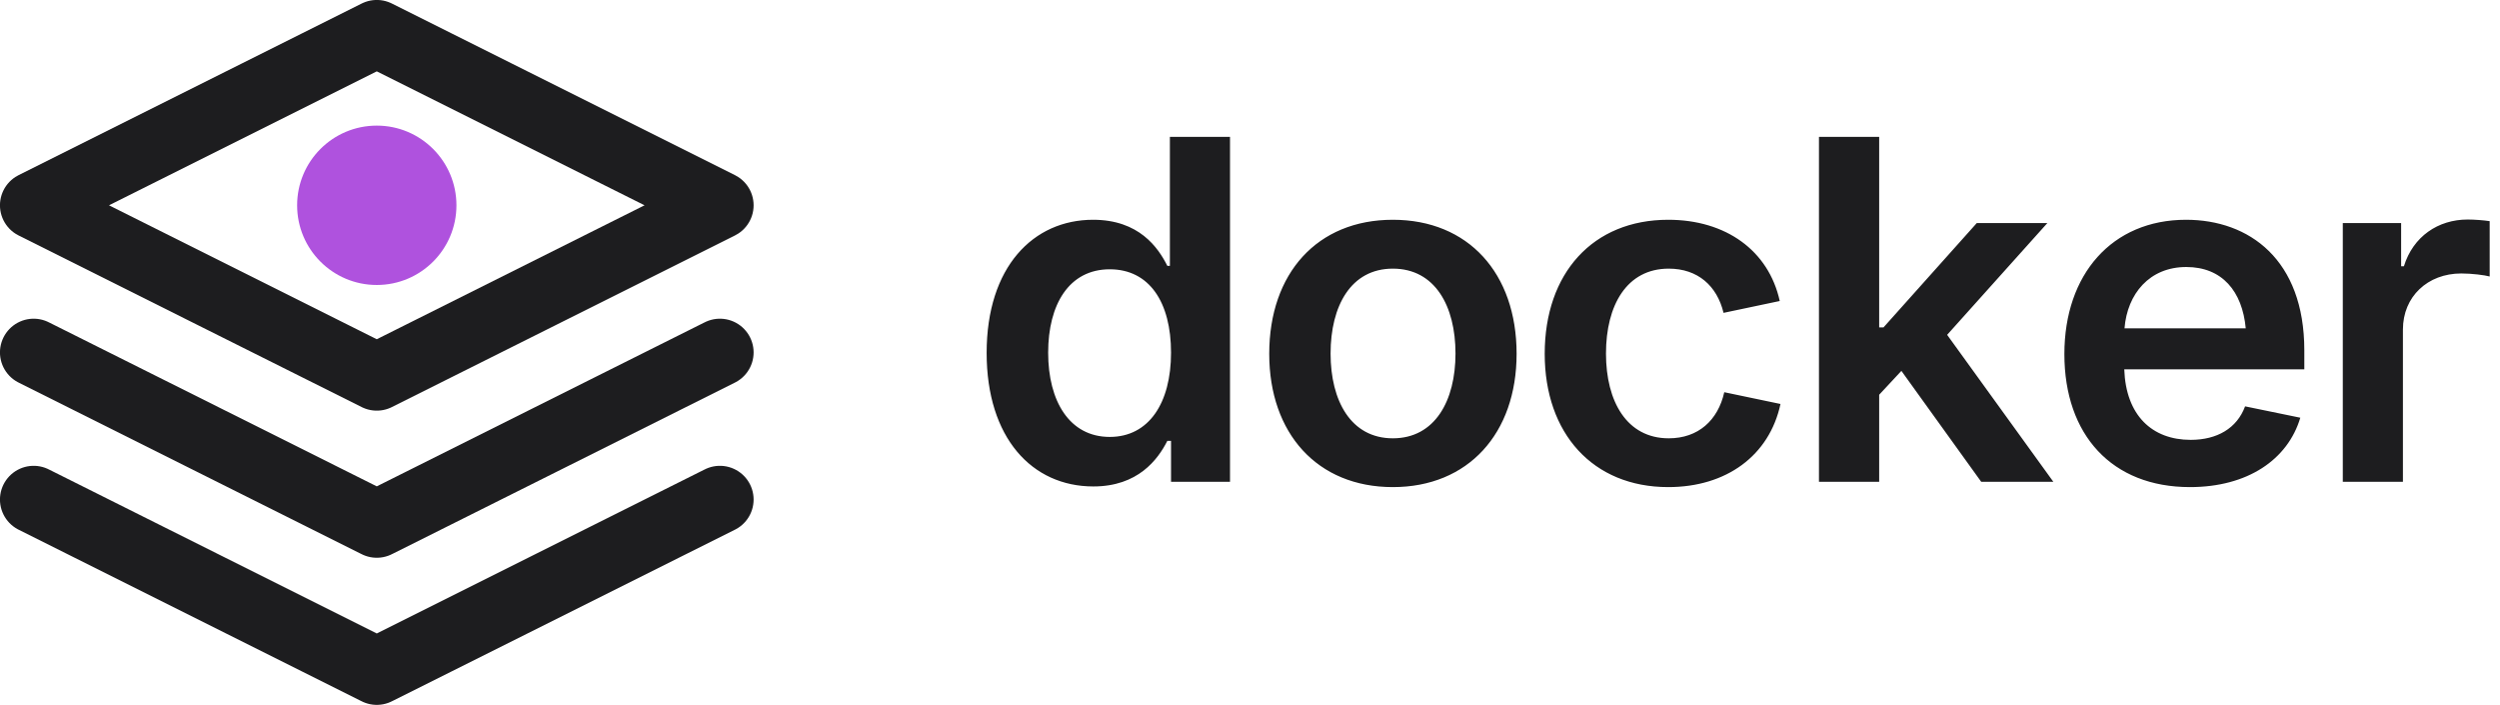
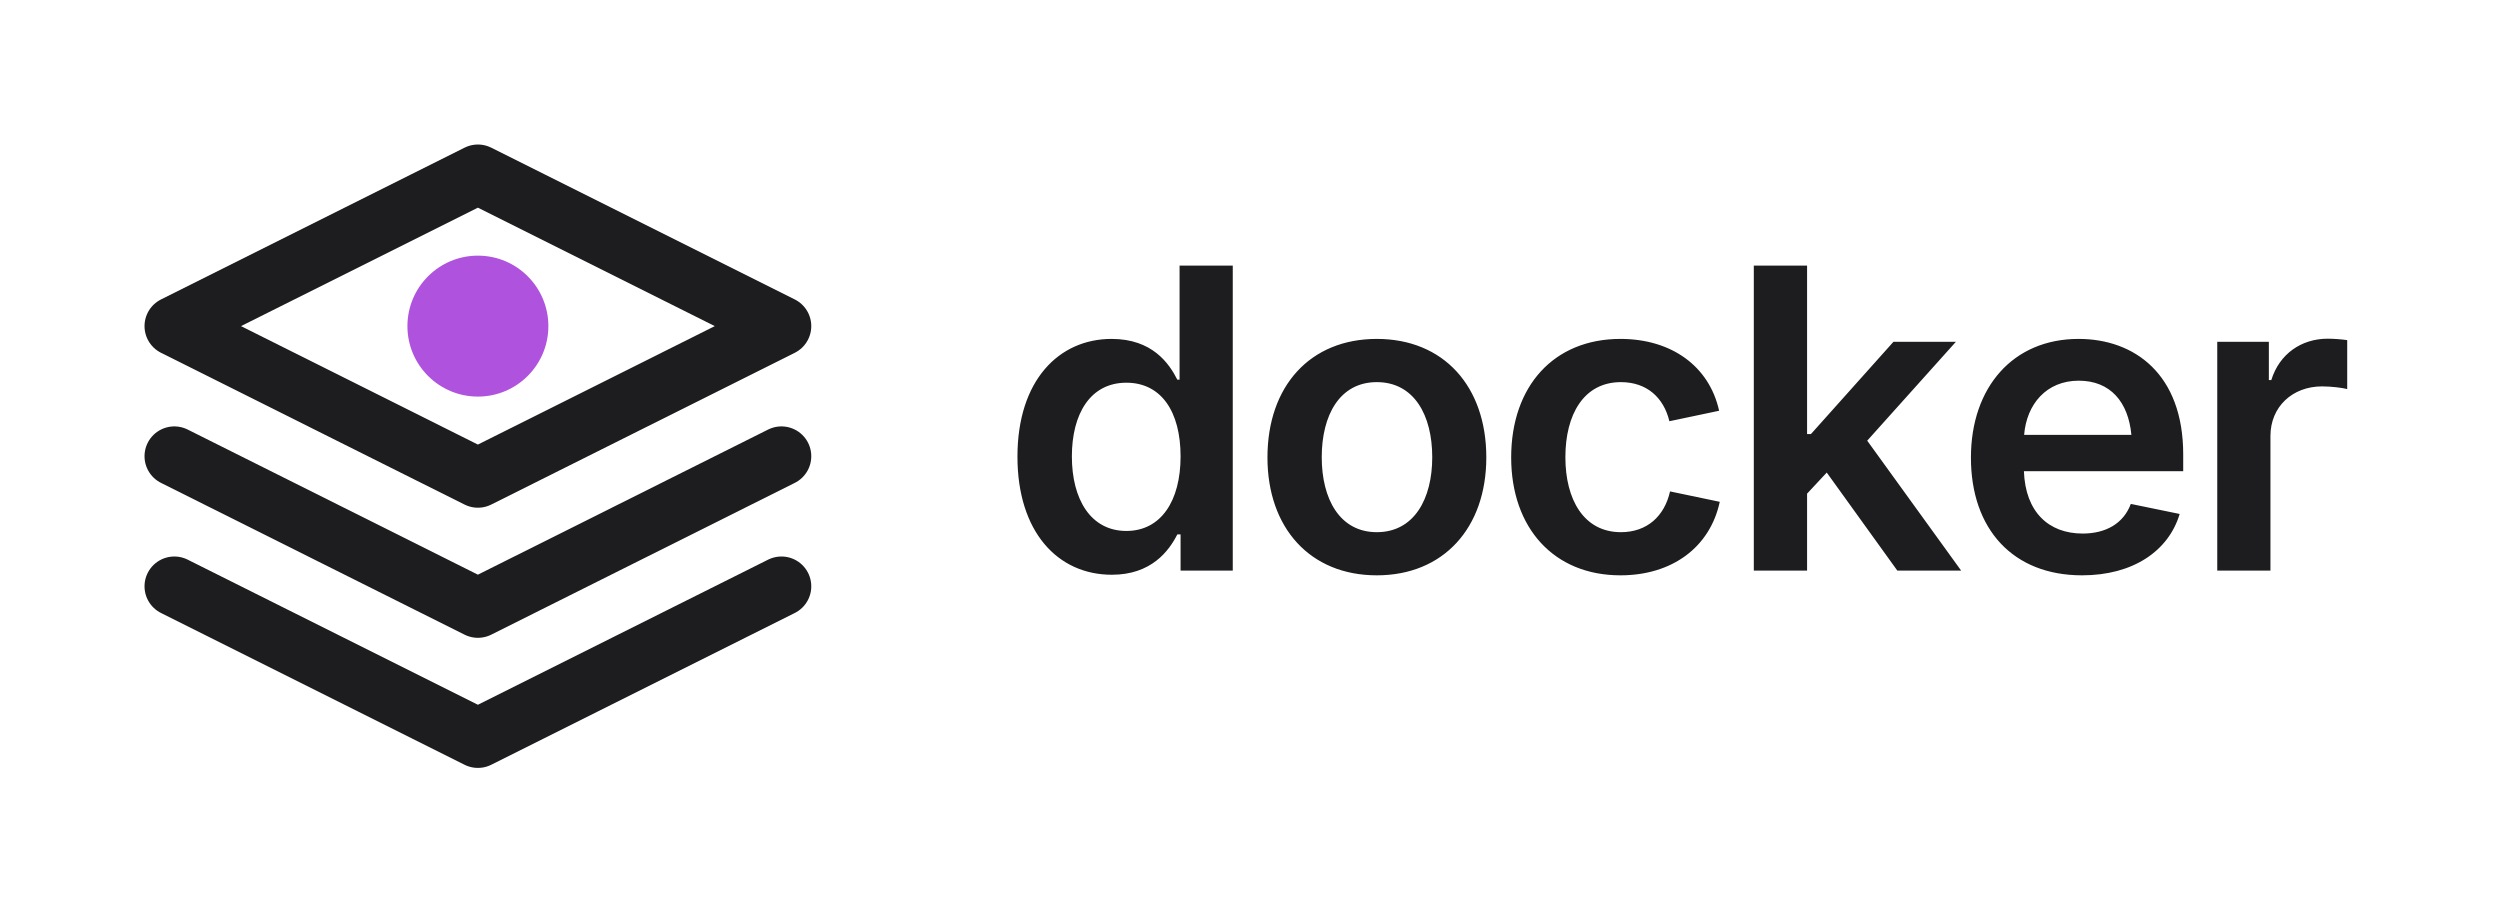
- <svg xmlns="http://www.w3.org/2000/svg" viewBox="0 -43.12 305.89 86.25" width="305.89" height="86.25" role="img" aria-labelledby="t">
+ <svg xmlns="http://www.w3.org/2000/svg" viewBox="-20 -63.12 345.89 126.25" width="345.89" height="126.25" role="img" aria-labelledby="t">
  <g transform="translate(-28.88 -51) scale(1.5)">
    <path d="M22 22 L50 8 L78 22 L50 36 Z M22 34 L50 48 L78 34 M22 46 L50 60 L78 46" fill="none" stroke="#1D1D1F" stroke-width="5.5" stroke-linecap="round" stroke-linejoin="round" />
    <circle cx="50" cy="22" r="6.5" fill="#AF52DE" />
  </g>
  <path transform="translate(118.25 15.83)" d="M15.58 0.57C21.04 0.57 23.48 -2.72 24.64 -5.01H25.09V0.00H32.31V-42.20H24.95V-26.42H24.64C23.51 -28.66 21.18 -32.06 15.55 -32.06C8.24 -32.06 2.52 -26.31 2.52 -15.77C2.52 -5.38 8.07 0.57 15.58 0.57ZM17.59 -5.49C12.66 -5.49 10.05 -9.86 10.05 -15.80C10.05 -21.69 12.60 -26.00 17.59 -26.00C22.43 -26.00 25.09 -21.98 25.09 -15.80C25.09 -9.63 22.37 -5.49 17.59 -5.49Z M52.24 0.65C61.47 0.65 67.39 -5.92 67.39 -15.66C67.39 -25.52 61.47 -32.06 52.24 -32.06C43.00 -32.06 37.11 -25.52 37.11 -15.66C37.11 -5.92 43.00 0.65 52.24 0.65ZM52.24 -5.32C47.11 -5.32 44.62 -9.91 44.62 -15.69C44.62 -21.52 47.11 -26.08 52.24 -26.08C57.39 -26.08 59.91 -21.52 59.91 -15.69C59.91 -9.91 57.39 -5.32 52.24 -5.32Z M85.95 0.65C93.06 0.65 98.33 -3.20 99.69 -9.52L92.81 -10.96C92.04 -7.53 89.63 -5.32 86.01 -5.32C80.88 -5.32 78.33 -9.83 78.33 -15.69C78.33 -21.61 80.88 -26.08 86.01 -26.08C89.58 -26.08 91.93 -23.96 92.72 -20.67L99.60 -22.12C98.24 -28.29 93.00 -32.06 85.95 -32.06C76.72 -32.06 70.83 -25.52 70.83 -15.66C70.83 -5.92 76.72 0.65 85.95 0.65Z M104.40 0.00H111.77V-10.65L114.49 -13.57L124.26 0.00H133.09L120.09 -17.98L132.36 -31.66H123.72L112.30 -18.89H111.77V-42.20H104.40Z M149.81 0.65C156.87 0.65 161.79 -2.72 163.32 -7.84L156.56 -9.23C155.56 -6.54 153.13 -5.13 149.90 -5.13C145.17 -5.13 141.97 -8.13 141.77 -13.76H163.81V-16.09C163.81 -27.19 157.06 -32.06 149.33 -32.06C140.27 -32.06 134.44 -25.38 134.44 -15.63C134.44 -5.72 140.27 0.65 149.81 0.65ZM141.80 -18.78C142.14 -23.00 144.86 -26.28 149.36 -26.28C153.75 -26.28 156.22 -23.31 156.64 -18.78Z M168.52 0.00H175.88V-18.63C175.88 -22.66 178.91 -25.49 183.02 -25.49C184.32 -25.49 185.88 -25.29 186.50 -25.12V-31.89C185.80 -32.00 184.63 -32.09 183.81 -32.09C180.19 -32.09 177.13 -30.02 176.00 -26.37H175.66V-31.66H168.52Z" fill="#1D1D1F" />
</svg>
